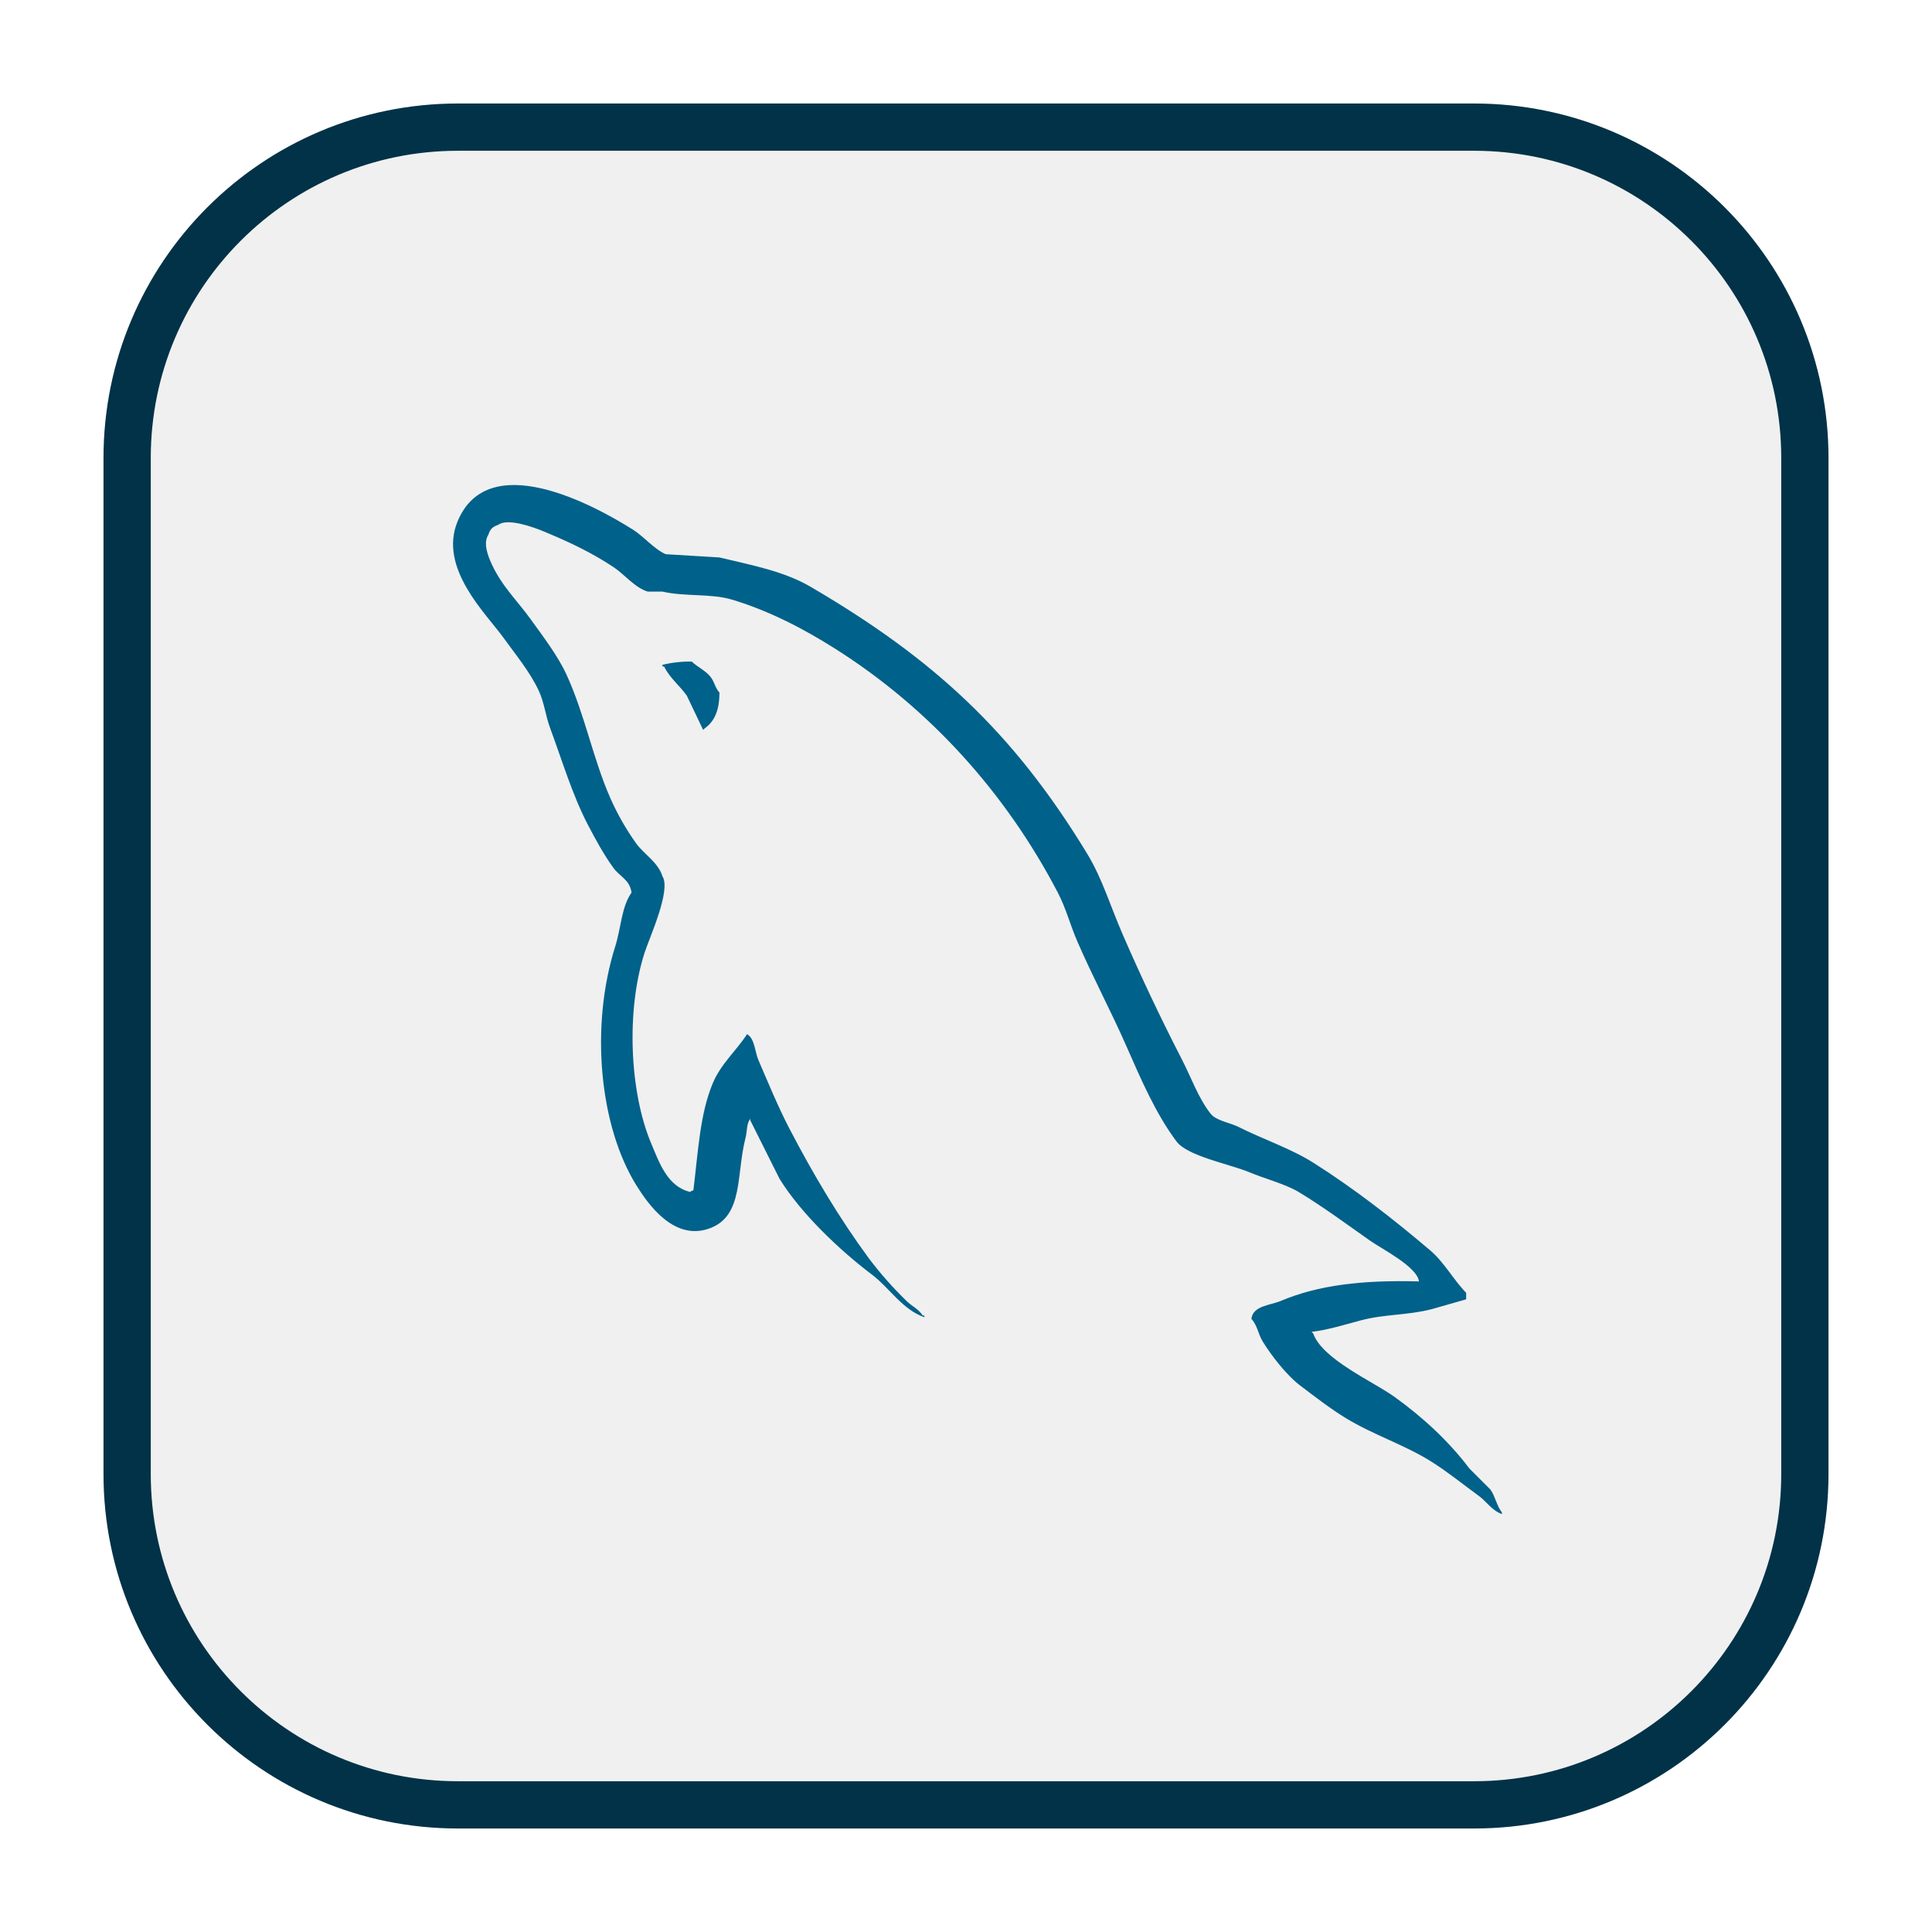
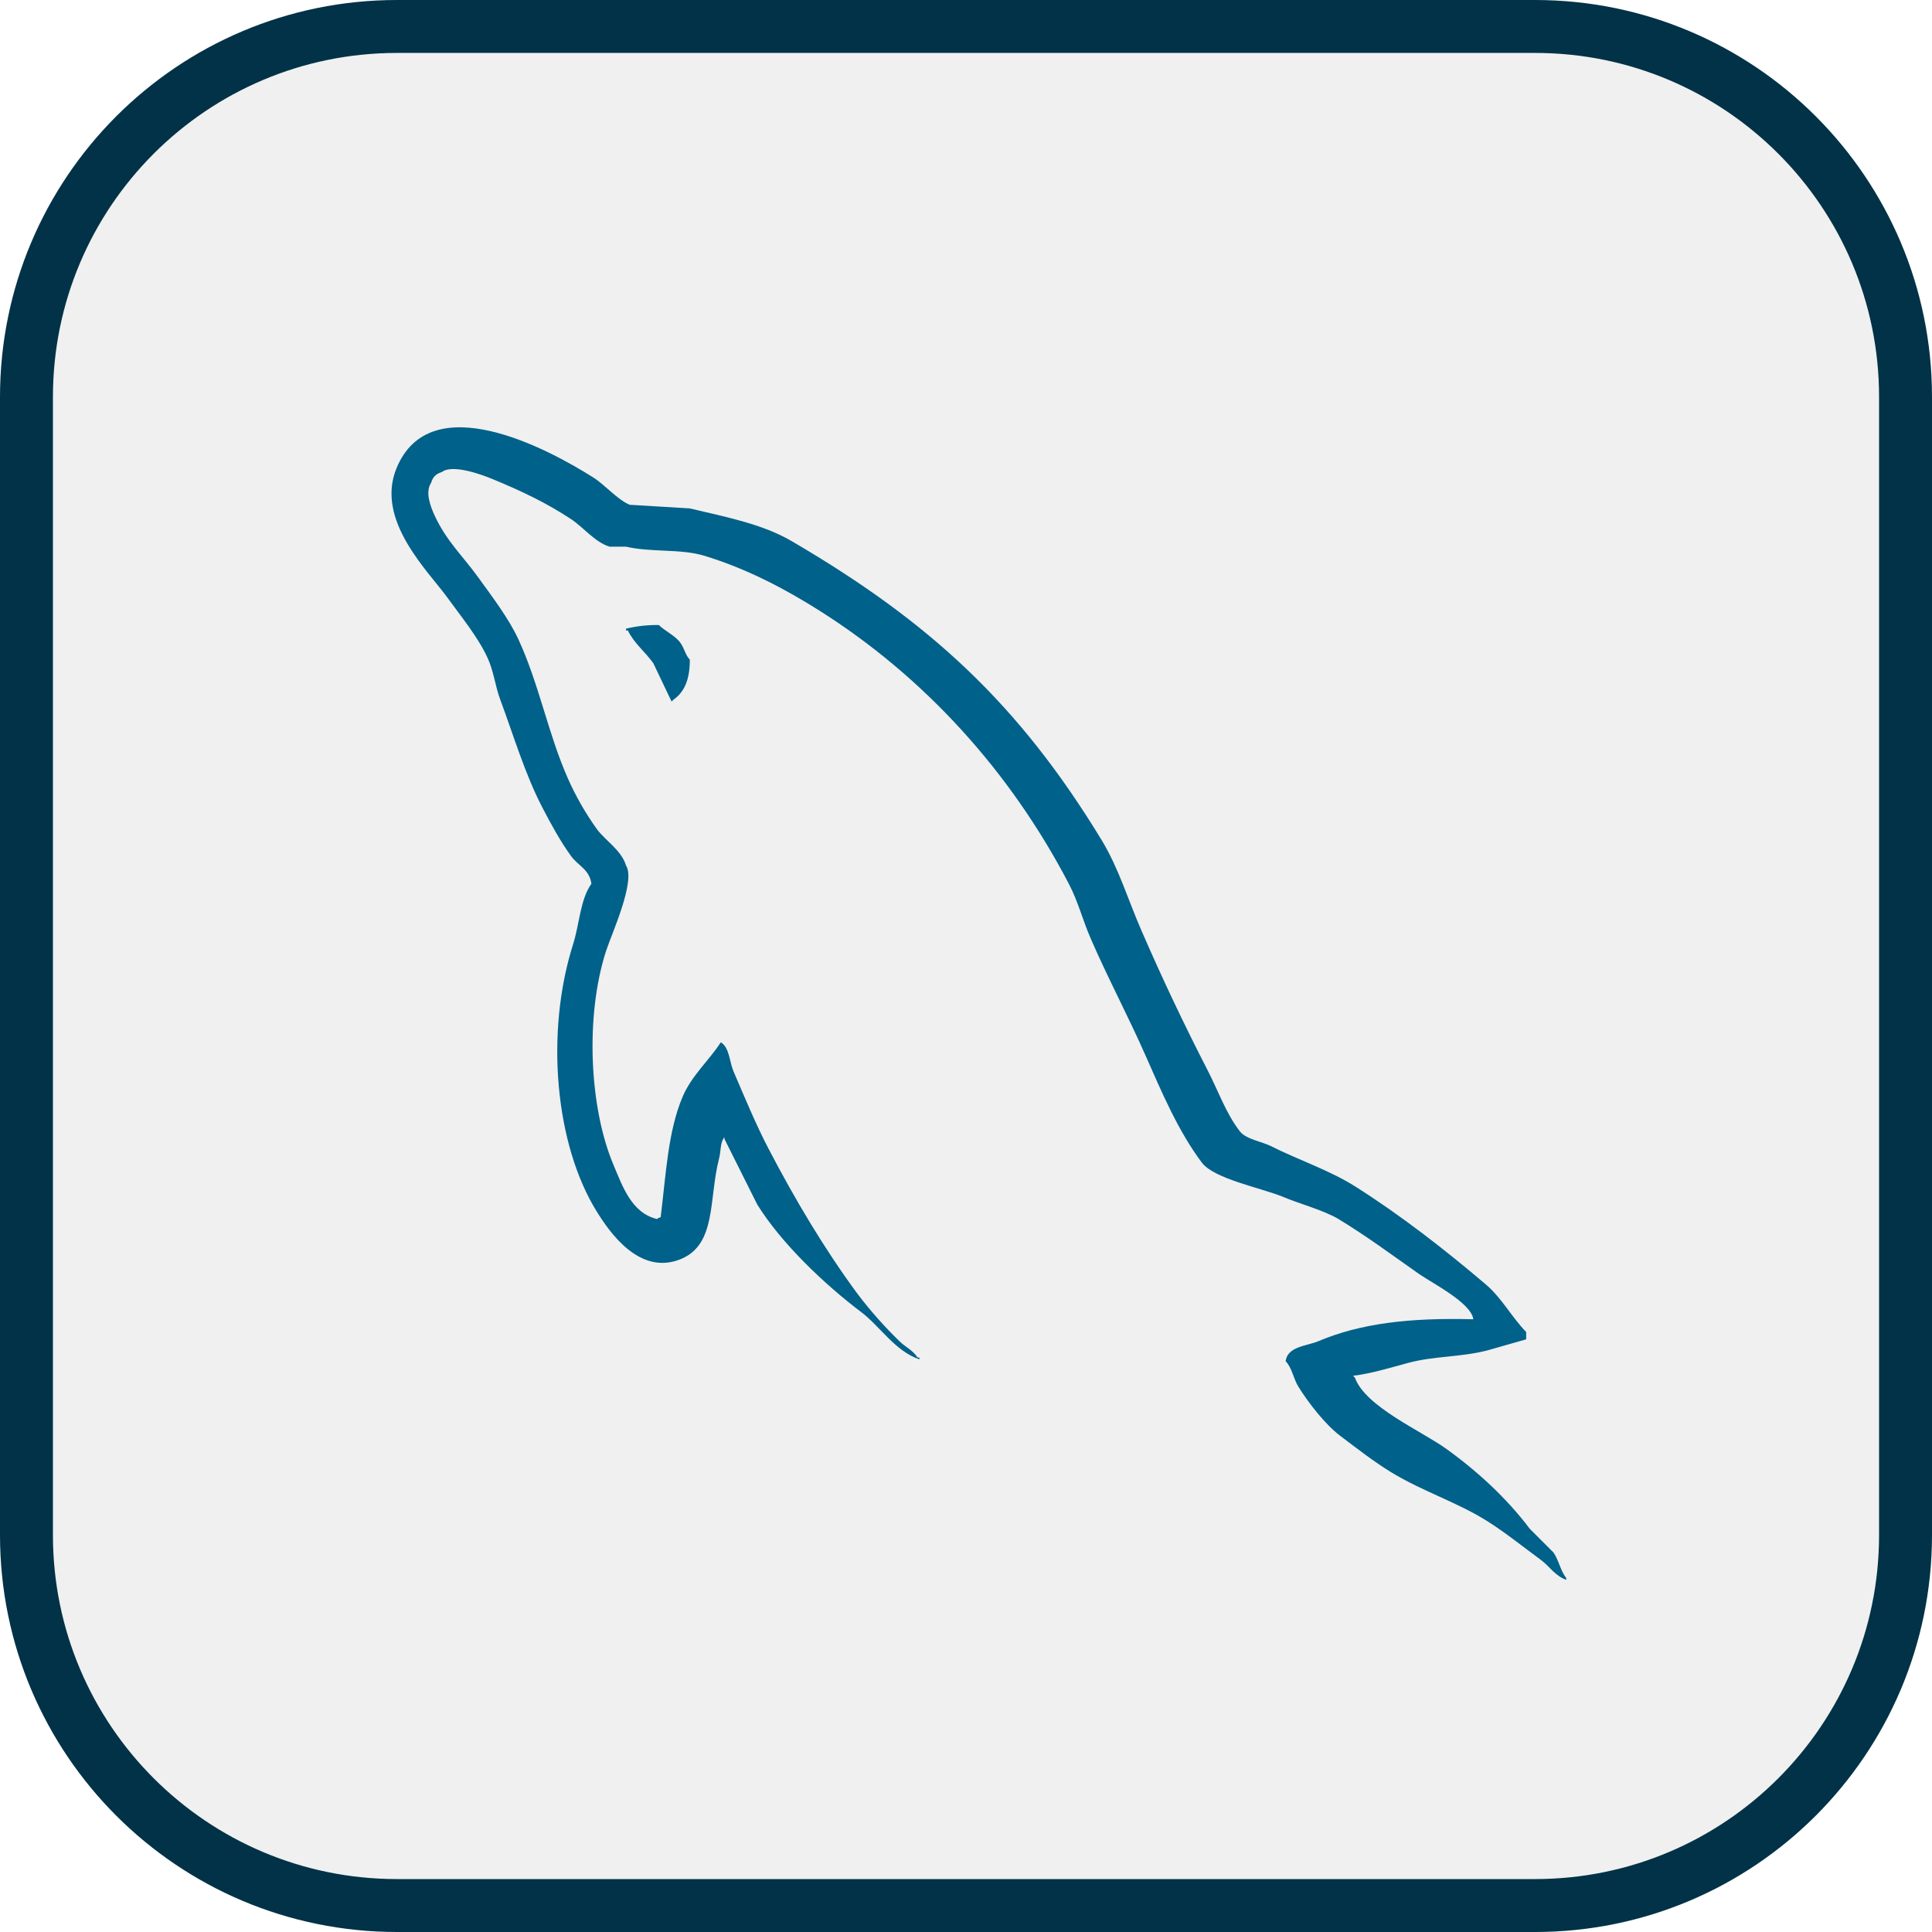
- <svg xmlns="http://www.w3.org/2000/svg" width="128" height="128" viewBox="-4.38 -4.38 81.76 81.76" fill="#080808" stroke="#080808">
-   <g stroke="none" fill="none" fill-rule="evenodd">
-     <rect x="-1" y="-1" width="71" height="71" rx="14" transform="translate(2 2)" fill="#f0f0f0" fill-rule="nonzero" stroke="#013247" stroke-width="2" />
+ <svg xmlns="http://www.w3.org/2000/svg" width="64" height="64" viewBox="0 0 73 73">
+   <g fill="none" fill-rule="evenodd">
+     <rect width="71" height="71" x="-1" y="-1" fill="#f0f0f0" fill-rule="nonzero" stroke="#013247" stroke-width="2" rx="14" transform="translate(2 2)" />
    <g fill="#00618A">
-       <path d="M55.669 49.848c-2.422-.065-4.271.16-5.852.827-.45.19-1.166.194-1.24.757.248.259.286.645.482.964.378.61 1.015 1.43 1.584 1.859.621.469 1.262.97 1.928 1.377 1.185.722 2.508 1.135 3.649 1.859.672.426 1.34.964 1.996 1.445.324.238.542.609.964.758v-.069c-.222-.282-.279-.67-.482-.964l-.895-.895c-.875-1.162-1.986-2.182-3.167-3.03-.942-.675-3.05-1.588-3.442-2.684l-.07-.07c.668-.074 1.45-.316 2.066-.481 1.036-.278 1.96-.206 3.03-.482l1.446-.413v-.276c-.54-.554-.926-1.288-1.515-1.79-1.542-1.312-3.225-2.624-4.957-3.718-.961-.606-2.149-1-3.167-1.514-.343-.173-.945-.263-1.171-.551-.535-.682-.826-1.547-1.239-2.341a88.479 88.479 0 0 1-2.478-5.233c-.523-1.194-.864-2.371-1.515-3.442-3.126-5.14-6.491-8.242-11.704-11.291-1.11-.649-2.445-.905-3.856-1.24l-2.272-.137c-.462-.194-.943-.76-1.377-1.033-1.726-1.091-6.156-3.464-7.435-.344-.807 1.969 1.207 3.89 1.928 4.888.505.7 1.153 1.485 1.514 2.272.238.517.279 1.036.482 1.584.5 1.348.936 2.815 1.584 4.062.327.63.688 1.295 1.101 1.859.254.346.689.498.757 1.032-.425.595-.449 1.519-.688 2.272-1.076 3.393-.67 7.61.895 10.121.48.771 1.612 2.424 3.167 1.79 1.36-.554 1.057-2.271 1.446-3.786.088-.344.034-.597.206-.827v.07c.414.825.827 1.652 1.24 2.478.917 1.477 2.545 3.02 3.924 4.062.715.54 1.278 1.474 2.203 1.79v-.069h-.069c-.179-.28-.46-.395-.688-.62a15.778 15.778 0 0 1-1.584-1.79c-1.254-1.703-2.363-3.567-3.373-5.507-.482-.927-.902-1.95-1.308-2.892-.157-.364-.155-.913-.482-1.102-.445.691-1.101 1.25-1.446 2.066-.55 1.304-.622 2.894-.826 4.544-.12.043-.067.013-.138.068-.959-.23-1.296-1.218-1.652-2.065-.901-2.141-1.069-5.59-.276-8.055.205-.638 1.133-2.647.758-3.236-.18-.588-.77-.928-1.102-1.377a10.834 10.834 0 0 1-1.102-1.928c-.737-1.67-1.082-3.544-1.858-5.232-.371-.807-1-1.624-1.515-2.341-.57-.795-1.21-1.38-1.652-2.341-.158-.342-.371-.888-.138-1.24.074-.236.179-.335.413-.413.4-.307 1.512.103 1.928.276 1.104.458 2.025.895 2.96 1.514.45.298.903.874 1.446 1.033h.62c.969.223 2.055.07 2.96.344 1.6.487 3.035 1.244 4.337 2.066 3.969 2.506 7.213 6.072 9.433 10.327.357.685.511 1.34.826 2.066.634 1.465 1.434 2.973 2.065 4.406.63 1.43 1.244 2.873 2.134 4.062.469.626 2.277.961 3.099 1.308.576.244 1.52.498 2.065.826 1.042.63 2.052 1.378 3.03 2.066.488.344 1.99 1.1 2.065 1.721Z" fill-rule="nonzero" />
+       <path fill-rule="nonzero" d="M55.669 49.848c-2.422-.065-4.271.16-5.852.827-.45.19-1.166.194-1.24.757.248.259.286.645.482.964.378.61 1.015 1.43 1.584 1.859.621.469 1.262.97 1.928 1.377 1.185.722 2.508 1.135 3.649 1.859.672.426 1.34.964 1.996 1.445.324.238.542.609.964.758v-.069c-.222-.282-.279-.67-.482-.964l-.895-.895c-.875-1.162-1.986-2.182-3.167-3.03-.942-.675-3.05-1.588-3.442-2.684l-.07-.07c.668-.074 1.45-.316 2.066-.481 1.036-.278 1.96-.206 3.03-.482l1.446-.413v-.276c-.54-.554-.926-1.288-1.515-1.79-1.542-1.312-3.225-2.624-4.957-3.718-.961-.606-2.149-1-3.167-1.514-.343-.173-.945-.263-1.171-.551-.535-.682-.826-1.547-1.239-2.341a88.479 88.479 0 0 1-2.478-5.233c-.523-1.194-.864-2.371-1.515-3.442-3.126-5.14-6.491-8.242-11.704-11.291-1.11-.649-2.445-.905-3.856-1.24l-2.272-.137c-.462-.194-.943-.76-1.377-1.033-1.726-1.091-6.156-3.464-7.435-.344-.807 1.969 1.207 3.89 1.928 4.888.505.7 1.153 1.485 1.514 2.272.238.517.279 1.036.482 1.584.5 1.348.936 2.815 1.584 4.062.327.63.688 1.295 1.101 1.859.254.346.689.498.757 1.032-.425.595-.449 1.519-.688 2.272-1.076 3.393-.67 7.61.895 10.121.48.771 1.612 2.424 3.167 1.79 1.36-.554 1.057-2.271 1.446-3.786.088-.344.034-.597.206-.827v.07c.414.825.827 1.652 1.24 2.478.917 1.477 2.545 3.02 3.924 4.062.715.54 1.278 1.474 2.203 1.79v-.069h-.069c-.179-.28-.46-.395-.688-.62a15.778 15.778 0 0 1-1.584-1.79c-1.254-1.703-2.363-3.567-3.373-5.507-.482-.927-.902-1.95-1.308-2.892-.157-.364-.155-.913-.482-1.102-.445.691-1.101 1.25-1.446 2.066-.55 1.304-.622 2.894-.826 4.544-.12.043-.067.013-.138.068-.959-.23-1.296-1.218-1.652-2.065-.901-2.141-1.069-5.59-.276-8.055.205-.638 1.133-2.647.758-3.236-.18-.588-.77-.928-1.102-1.377a10.834 10.834 0 0 1-1.102-1.928c-.737-1.67-1.082-3.544-1.858-5.232-.371-.807-1-1.624-1.515-2.341-.57-.795-1.21-1.38-1.652-2.341-.158-.342-.371-.888-.138-1.24.074-.236.179-.335.413-.413.4-.307 1.512.103 1.928.276 1.104.458 2.025.895 2.96 1.514.45.298.903.874 1.446 1.033h.62c.969.223 2.055.07 2.96.344 1.6.487 3.035 1.244 4.337 2.066 3.969 2.506 7.213 6.072 9.433 10.327.357.685.511 1.34.826 2.066.634 1.465 1.434 2.973 2.065 4.406.63 1.43 1.244 2.873 2.134 4.062.469.626 2.277.961 3.099 1.308.576.244 1.52.498 2.065.826 1.042.63 2.052 1.378 3.03 2.066.488.344 1.99 1.1 2.065 1.721Z" />
      <path d="M24.894 23.617a4.926 4.926 0 0 0-1.24.137v.07h.07c.24.494.665.812.963 1.239l.689 1.445.069-.068c.426-.3.621-.782.62-1.515-.172-.18-.197-.405-.345-.62-.197-.286-.578-.448-.826-.688Z" />
    </g>
  </g>
</svg>
